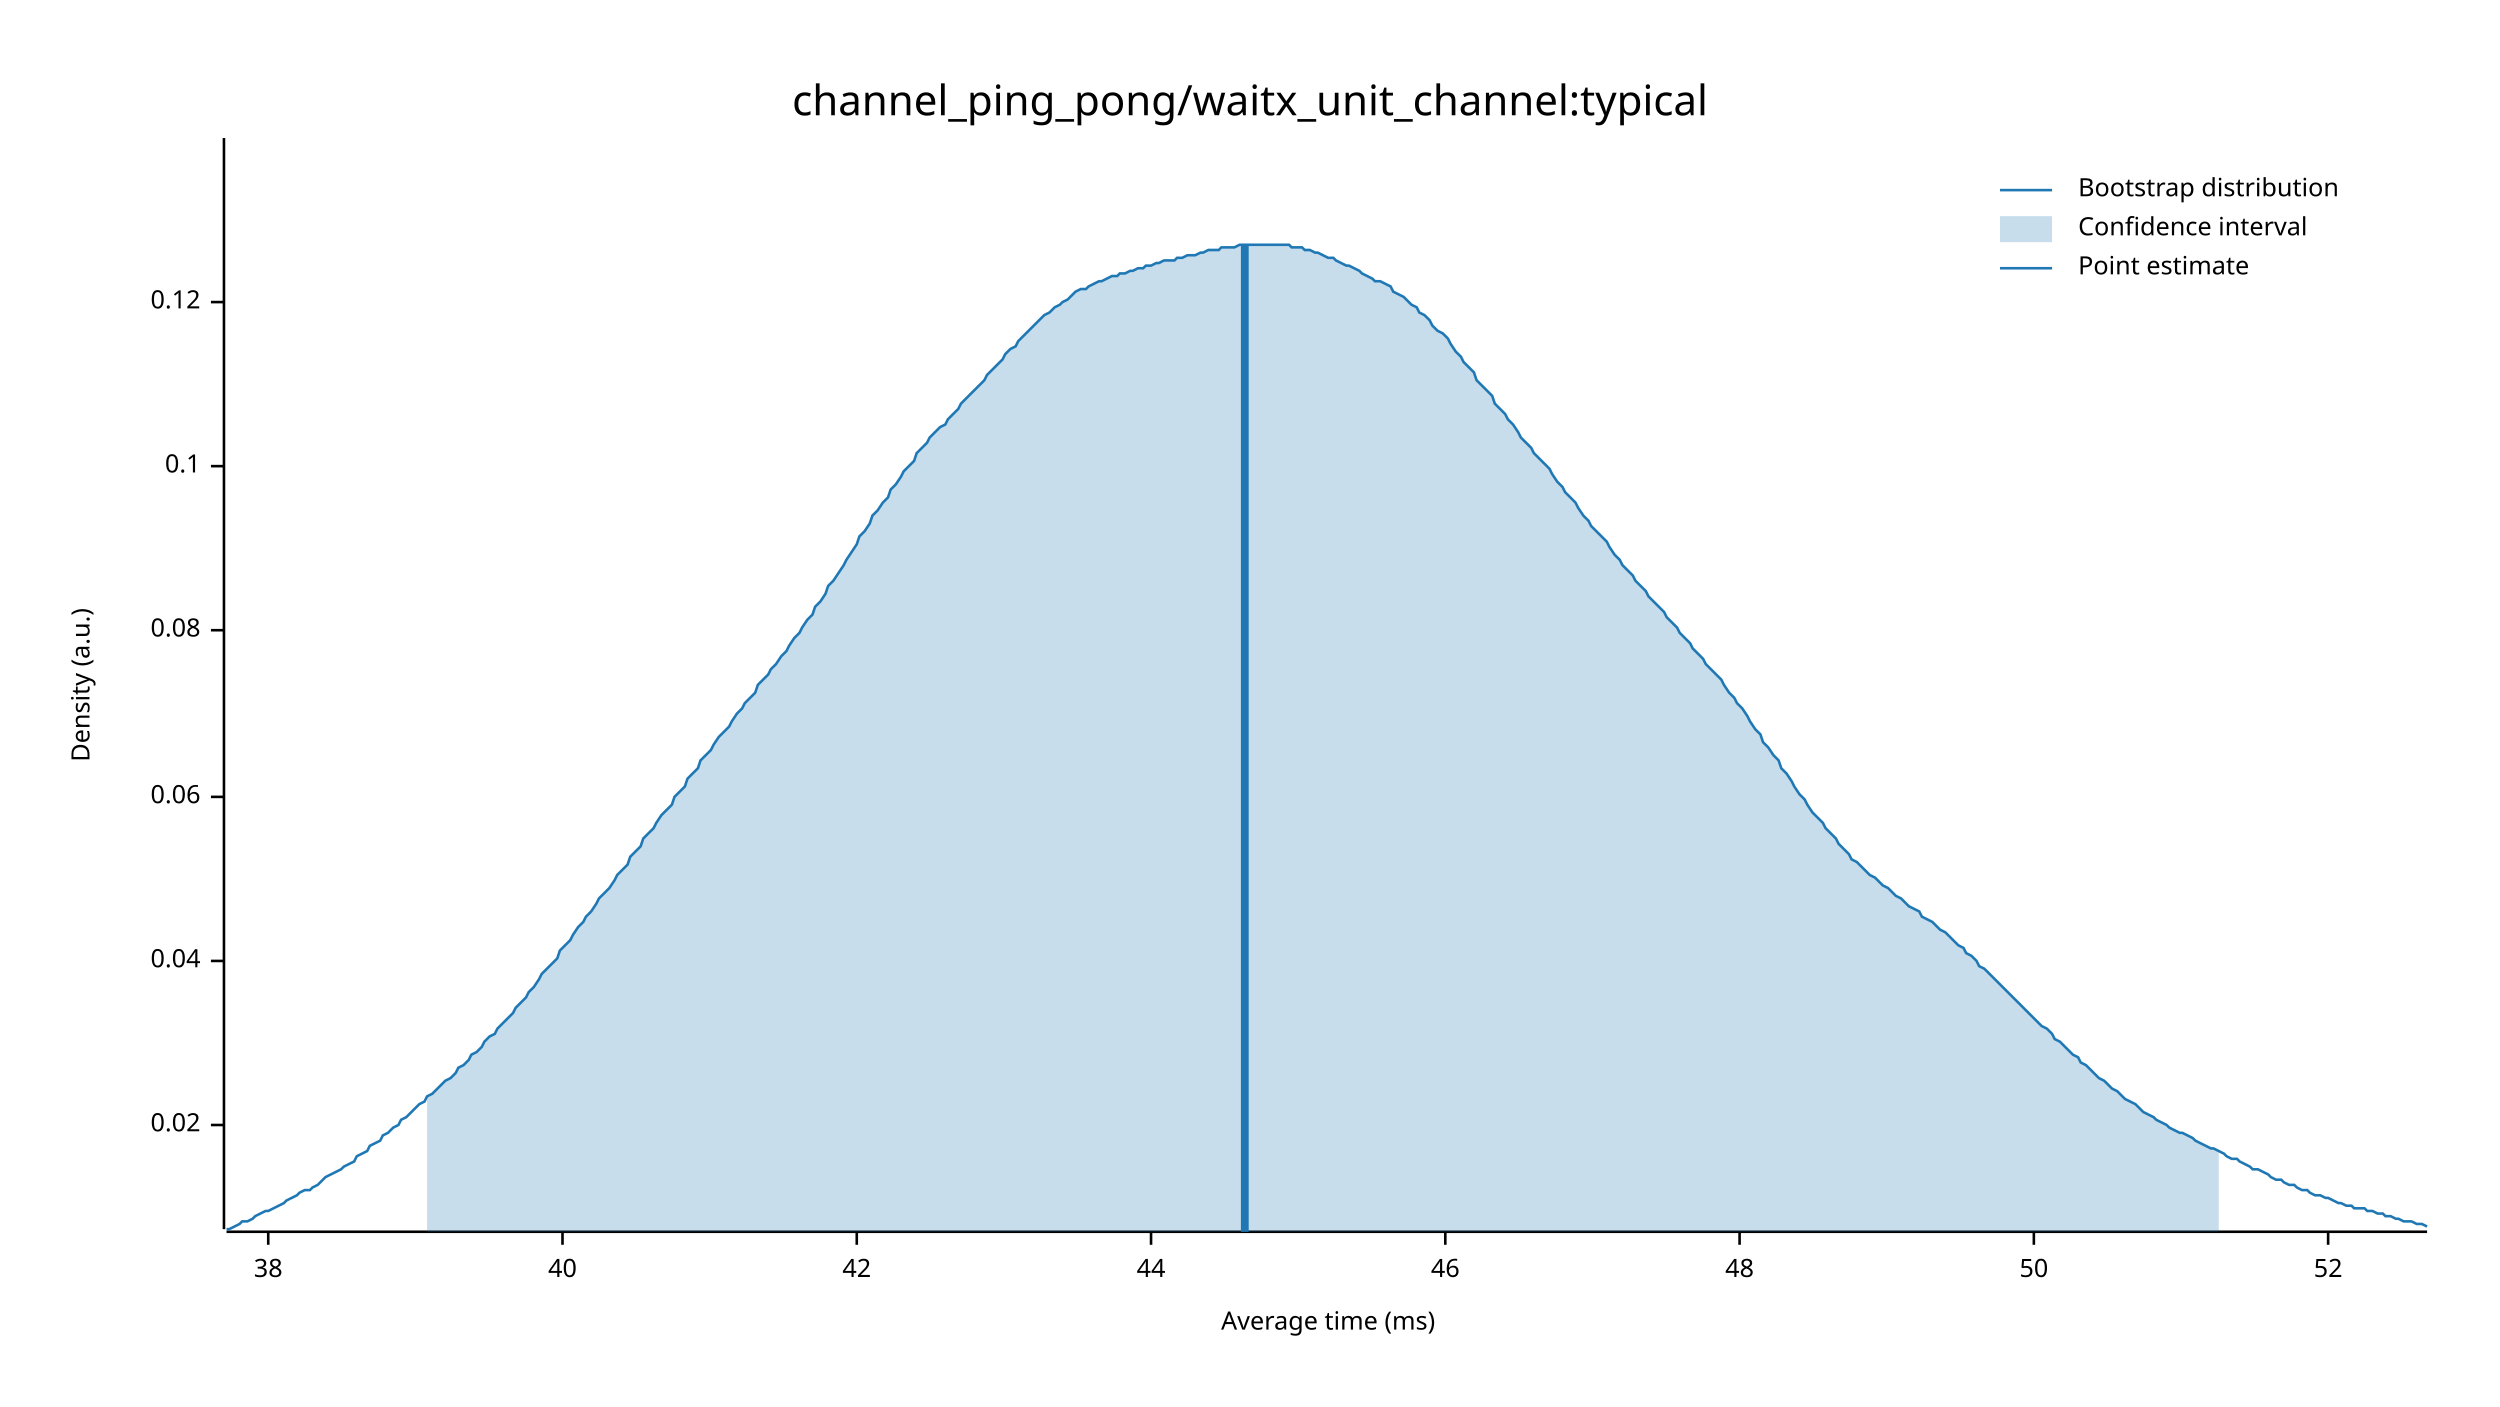
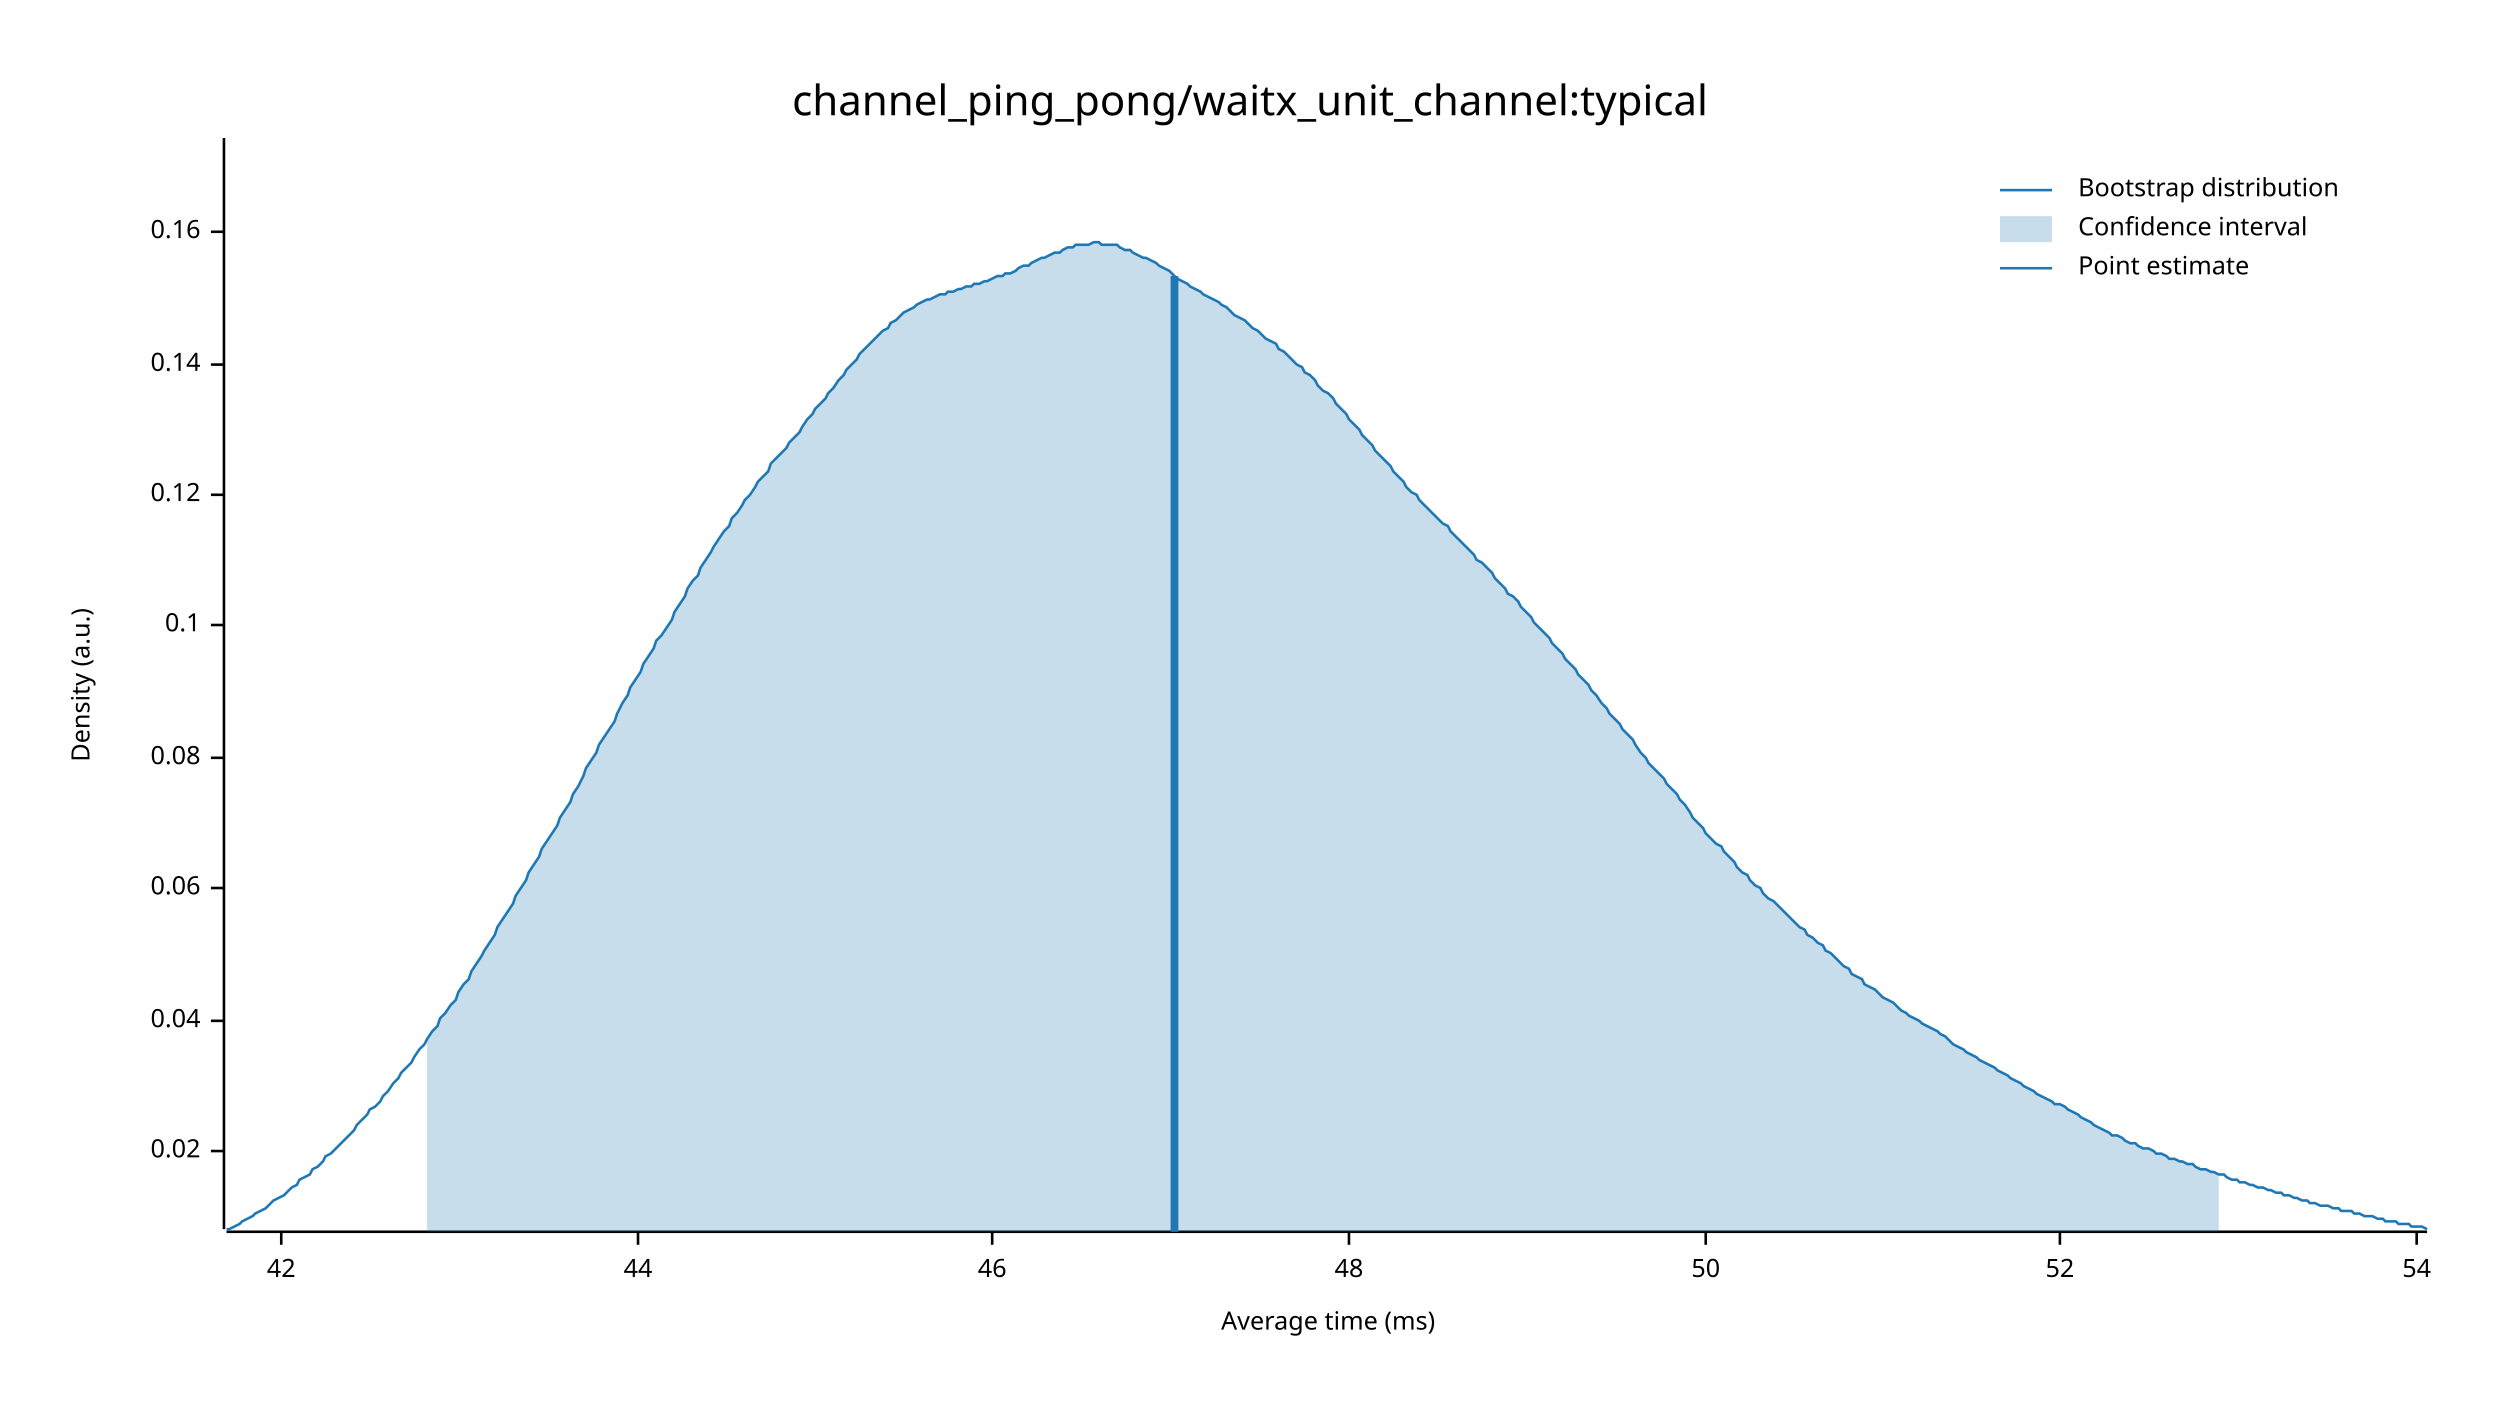
<svg xmlns="http://www.w3.org/2000/svg" width="960" height="540" viewBox="0 0 960 540">
  <text x="480" y="32" dy="0.76em" text-anchor="middle" font-family="sans-serif" font-size="16.129" opacity="1" fill="#000000">
channel_ping_pong/waitx_unit_channel:typical
</text>
  <text x="27" y="263" dy="0.76em" text-anchor="middle" font-family="sans-serif" font-size="9.677" opacity="1" fill="#000000" transform="rotate(270, 27, 263)">
Density (a.u.)
</text>
  <text x="510" y="513" dy="-0.5ex" text-anchor="middle" font-family="sans-serif" font-size="9.677" opacity="1" fill="#000000">
Average time (ms)
</text>
  <polyline fill="none" opacity="1" stroke="#000000" stroke-width="1" points="86,53 86,472 " />
-   <text x="77" y="432" dy="0.5ex" text-anchor="end" font-family="sans-serif" font-size="9.677" opacity="1" fill="#000000">
+   <text x="77" y="442" dy="0.5ex" text-anchor="end" font-family="sans-serif" font-size="9.677" opacity="1" fill="#000000">
0.02
</text>
-   <polyline fill="none" opacity="1" stroke="#000000" stroke-width="1" points="81,432 86,432 " />
-   <text x="77" y="369" dy="0.5ex" text-anchor="end" font-family="sans-serif" font-size="9.677" opacity="1" fill="#000000">
+   <polyline fill="none" opacity="1" stroke="#000000" stroke-width="1" points="81,442 86,442 " />
+   <text x="77" y="392" dy="0.5ex" text-anchor="end" font-family="sans-serif" font-size="9.677" opacity="1" fill="#000000">
0.04
</text>
-   <polyline fill="none" opacity="1" stroke="#000000" stroke-width="1" points="81,369 86,369 " />
-   <text x="77" y="306" dy="0.5ex" text-anchor="end" font-family="sans-serif" font-size="9.677" opacity="1" fill="#000000">
+   <polyline fill="none" opacity="1" stroke="#000000" stroke-width="1" points="81,392 86,392 " />
+   <text x="77" y="341" dy="0.5ex" text-anchor="end" font-family="sans-serif" font-size="9.677" opacity="1" fill="#000000">
0.06
</text>
-   <polyline fill="none" opacity="1" stroke="#000000" stroke-width="1" points="81,306 86,306 " />
-   <text x="77" y="242" dy="0.5ex" text-anchor="end" font-family="sans-serif" font-size="9.677" opacity="1" fill="#000000">
+   <polyline fill="none" opacity="1" stroke="#000000" stroke-width="1" points="81,341 86,341 " />
+   <text x="77" y="291" dy="0.5ex" text-anchor="end" font-family="sans-serif" font-size="9.677" opacity="1" fill="#000000">
0.08
</text>
-   <polyline fill="none" opacity="1" stroke="#000000" stroke-width="1" points="81,242 86,242 " />
-   <text x="77" y="179" dy="0.5ex" text-anchor="end" font-family="sans-serif" font-size="9.677" opacity="1" fill="#000000">
+   <polyline fill="none" opacity="1" stroke="#000000" stroke-width="1" points="81,291 86,291 " />
+   <text x="77" y="240" dy="0.5ex" text-anchor="end" font-family="sans-serif" font-size="9.677" opacity="1" fill="#000000">
0.1
</text>
-   <polyline fill="none" opacity="1" stroke="#000000" stroke-width="1" points="81,179 86,179 " />
-   <text x="77" y="116" dy="0.5ex" text-anchor="end" font-family="sans-serif" font-size="9.677" opacity="1" fill="#000000">
+   <polyline fill="none" opacity="1" stroke="#000000" stroke-width="1" points="81,240 86,240 " />
+   <text x="77" y="190" dy="0.5ex" text-anchor="end" font-family="sans-serif" font-size="9.677" opacity="1" fill="#000000">
0.12
</text>
-   <polyline fill="none" opacity="1" stroke="#000000" stroke-width="1" points="81,116 86,116 " />
+   <polyline fill="none" opacity="1" stroke="#000000" stroke-width="1" points="81,190 86,190 " />
+   <text x="77" y="140" dy="0.5ex" text-anchor="end" font-family="sans-serif" font-size="9.677" opacity="1" fill="#000000">
+ 0.14
+ </text>
+   <polyline fill="none" opacity="1" stroke="#000000" stroke-width="1" points="81,140 86,140 " />
+   <text x="77" y="89" dy="0.5ex" text-anchor="end" font-family="sans-serif" font-size="9.677" opacity="1" fill="#000000">
+ 0.16
+ </text>
+   <polyline fill="none" opacity="1" stroke="#000000" stroke-width="1" points="81,89 86,89 " />
  <polyline fill="none" opacity="1" stroke="#000000" stroke-width="1" points="87,473 932,473 " />
-   <text x="103" y="483" dy="0.76em" text-anchor="middle" font-family="sans-serif" font-size="9.677" opacity="1" fill="#000000">
- 38
- </text>
-   <polyline fill="none" opacity="1" stroke="#000000" stroke-width="1" points="103,473 103,478 " />
-   <text x="216" y="483" dy="0.76em" text-anchor="middle" font-family="sans-serif" font-size="9.677" opacity="1" fill="#000000">
- 40
- </text>
-   <polyline fill="none" opacity="1" stroke="#000000" stroke-width="1" points="216,473 216,478 " />
-   <text x="329" y="483" dy="0.76em" text-anchor="middle" font-family="sans-serif" font-size="9.677" opacity="1" fill="#000000">
+   <text x="108" y="483" dy="0.76em" text-anchor="middle" font-family="sans-serif" font-size="9.677" opacity="1" fill="#000000">
42
</text>
-   <polyline fill="none" opacity="1" stroke="#000000" stroke-width="1" points="329,473 329,478 " />
-   <text x="442" y="483" dy="0.76em" text-anchor="middle" font-family="sans-serif" font-size="9.677" opacity="1" fill="#000000">
+   <polyline fill="none" opacity="1" stroke="#000000" stroke-width="1" points="108,473 108,478 " />
+   <text x="245" y="483" dy="0.76em" text-anchor="middle" font-family="sans-serif" font-size="9.677" opacity="1" fill="#000000">
44
</text>
-   <polyline fill="none" opacity="1" stroke="#000000" stroke-width="1" points="442,473 442,478 " />
-   <text x="555" y="483" dy="0.76em" text-anchor="middle" font-family="sans-serif" font-size="9.677" opacity="1" fill="#000000">
+   <polyline fill="none" opacity="1" stroke="#000000" stroke-width="1" points="245,473 245,478 " />
+   <text x="381" y="483" dy="0.76em" text-anchor="middle" font-family="sans-serif" font-size="9.677" opacity="1" fill="#000000">
46
</text>
-   <polyline fill="none" opacity="1" stroke="#000000" stroke-width="1" points="555,473 555,478 " />
-   <text x="668" y="483" dy="0.76em" text-anchor="middle" font-family="sans-serif" font-size="9.677" opacity="1" fill="#000000">
+   <polyline fill="none" opacity="1" stroke="#000000" stroke-width="1" points="381,473 381,478 " />
+   <text x="518" y="483" dy="0.76em" text-anchor="middle" font-family="sans-serif" font-size="9.677" opacity="1" fill="#000000">
48
</text>
-   <polyline fill="none" opacity="1" stroke="#000000" stroke-width="1" points="668,473 668,478 " />
-   <text x="781" y="483" dy="0.76em" text-anchor="middle" font-family="sans-serif" font-size="9.677" opacity="1" fill="#000000">
+   <polyline fill="none" opacity="1" stroke="#000000" stroke-width="1" points="518,473 518,478 " />
+   <text x="655" y="483" dy="0.76em" text-anchor="middle" font-family="sans-serif" font-size="9.677" opacity="1" fill="#000000">
50
</text>
-   <polyline fill="none" opacity="1" stroke="#000000" stroke-width="1" points="781,473 781,478 " />
-   <text x="894" y="483" dy="0.76em" text-anchor="middle" font-family="sans-serif" font-size="9.677" opacity="1" fill="#000000">
+   <polyline fill="none" opacity="1" stroke="#000000" stroke-width="1" points="655,473 655,478 " />
+   <text x="791" y="483" dy="0.76em" text-anchor="middle" font-family="sans-serif" font-size="9.677" opacity="1" fill="#000000">
52
</text>
-   <polyline fill="none" opacity="1" stroke="#000000" stroke-width="1" points="894,473 894,478 " />
-   <polyline fill="none" opacity="1" stroke="#1F78B4" stroke-width="1" points="87,472 88,472 90,471 92,470 93,469 95,469 97,468 98,467 100,466 102,465 103,465 105,464 107,463 109,462 110,461 112,460 114,459 115,458 117,457 119,457 120,456 122,455 124,453 125,452 127,451 129,450 131,449 132,448 134,447 136,446 137,444 139,443 141,442 142,440 144,439 146,438 147,436 149,435 151,433 153,432 154,430 156,429 158,427 159,426 161,424 163,423 164,421 166,420 168,418 169,417 171,415 173,414 175,412 176,410 178,409 180,407 181,405 183,404 185,402 186,400 188,398 190,397 191,395 193,393 195,391 197,389 198,387 200,385 202,383 203,381 205,379 207,376 208,374 210,372 212,370 214,368 215,365 217,363 219,361 220,359 222,356 224,354 225,352 227,350 229,347 230,345 232,343 234,341 236,338 237,336 239,334 241,332 242,329 244,327 246,325 247,322 249,320 251,318 252,316 254,313 256,311 258,309 259,306 261,304 263,302 264,299 266,297 268,295 269,292 271,290 273,288 274,286 276,283 278,281 280,279 281,277 283,274 285,272 286,270 288,268 290,266 291,263 293,261 295,259 296,257 298,255 300,252 302,250 303,248 305,245 307,243 308,241 310,238 312,236 313,233 315,231 317,228 318,225 320,223 322,220 324,217 325,215 327,212 329,209 330,206 332,204 334,201 335,198 337,196 339,193 341,191 342,188 344,186 346,183 347,181 349,179 351,177 352,174 354,172 356,170 357,168 359,166 361,164 363,163 364,161 366,159 368,157 369,155 371,153 373,151 374,150 376,148 378,146 379,144 381,142 383,140 385,138 386,136 388,134 390,133 391,131 393,129 395,127 396,126 398,124 400,122 401,121 403,120 405,118 407,117 408,116 410,115 412,113 413,112 415,111 417,111 418,110 420,109 422,108 423,108 425,107 427,106 429,106 430,105 432,105 434,104 435,104 437,103 439,103 440,102 442,102 444,101 445,101 447,100 449,100 451,100 452,99 454,99 456,98 457,98 459,98 461,97 462,97 464,96 466,96 468,96 469,95 471,95 473,95 474,95 476,94 478,94 479,94 481,94 483,94 484,94 486,94 488,94 490,94 491,94 493,94 495,94 496,95 498,95 500,95 501,96 503,96 505,97 506,97 508,98 510,99 512,99 513,100 515,101 517,102 518,102 520,103 522,104 523,105 525,106 527,107 528,108 530,108 532,109 534,110 535,112 537,113 539,114 540,115 542,117 544,118 545,120 547,121 549,123 550,125 552,127 554,128 556,130 557,132 559,135 561,137 562,139 564,141 566,143 567,146 569,148 571,150 573,152 574,155 576,157 578,159 579,161 581,163 583,166 584,168 586,170 588,172 589,174 591,176 593,178 595,180 596,182 598,185 600,187 601,189 603,191 605,193 606,195 608,198 610,200 611,202 613,204 615,206 617,208 618,210 620,213 622,215 623,217 625,219 627,221 628,223 630,225 632,227 633,229 635,231 637,233 639,235 640,237 642,239 644,241 645,243 647,245 649,247 650,249 652,251 654,253 655,255 657,257 659,259 661,261 662,263 664,266 666,268 667,270 669,272 671,275 672,277 674,280 676,282 677,285 679,287 681,290 683,292 684,295 686,297 688,300 689,302 691,305 693,307 694,309 696,312 698,314 700,316 701,318 703,320 705,322 706,324 708,326 710,328 711,330 713,331 715,333 716,334 718,336 720,337 722,339 723,340 725,341 727,343 728,344 730,345 732,347 733,348 735,349 737,350 738,352 740,353 742,354 744,356 745,357 747,358 749,360 750,361 752,363 754,364 755,366 757,367 759,369 760,371 762,372 764,374 766,376 767,377 769,379 771,381 772,382 774,384 776,386 777,387 779,389 781,391 782,392 784,394 786,395 788,397 789,399 791,400 793,402 794,403 796,405 798,406 799,408 801,409 803,411 804,412 806,414 808,415 810,417 811,418 813,419 815,421 816,422 818,423 820,424 821,425 823,427 825,428 827,429 828,430 830,431 832,432 833,433 835,434 837,435 838,435 840,436 842,437 843,438 845,439 847,440 849,441 850,441 852,442 854,443 855,444 857,445 859,445 860,446 862,447 864,448 865,449 867,449 869,450 871,451 872,452 874,453 876,453 877,454 879,455 881,455 882,456 884,457 886,457 887,458 889,459 891,459 893,460 894,460 896,461 898,462 899,462 901,463 903,463 904,464 906,464 908,464 909,465 911,465 913,466 915,466 916,467 918,467 920,468 921,468 923,469 925,469 926,469 928,470 930,470 932,471 " />
-   <polygon opacity="0.25" fill="#1F78B4" points="164,421 166,420 168,418 169,417 171,415 173,414 175,412 176,410 178,409 180,407 181,405 183,404 185,402 186,400 188,398 190,397 191,395 193,393 195,391 197,389 198,387 200,385 202,383 203,381 205,379 207,376 208,374 210,372 212,370 214,368 215,365 217,363 219,361 220,359 222,356 224,354 225,352 227,350 229,347 230,345 232,343 234,341 236,338 237,336 239,334 241,332 242,329 244,327 246,325 247,322 249,320 251,318 252,316 254,313 256,311 258,309 259,306 261,304 263,302 264,299 266,297 268,295 269,292 271,290 273,288 274,286 276,283 278,281 280,279 281,277 283,274 285,272 286,270 288,268 290,266 291,263 293,261 295,259 296,257 298,255 300,252 302,250 303,248 305,245 307,243 308,241 310,238 312,236 313,233 315,231 317,228 318,225 320,223 322,220 324,217 325,215 327,212 329,209 330,206 332,204 334,201 335,198 337,196 339,193 341,191 342,188 344,186 346,183 347,181 349,179 351,177 352,174 354,172 356,170 357,168 359,166 361,164 363,163 364,161 366,159 368,157 369,155 371,153 373,151 374,150 376,148 378,146 379,144 381,142 383,140 385,138 386,136 388,134 390,133 391,131 393,129 395,127 396,126 398,124 400,122 401,121 403,120 405,118 407,117 408,116 410,115 412,113 413,112 415,111 417,111 418,110 420,109 422,108 423,108 425,107 427,106 429,106 430,105 432,105 434,104 435,104 437,103 439,103 440,102 442,102 444,101 445,101 447,100 449,100 451,100 452,99 454,99 456,98 457,98 459,98 461,97 462,97 464,96 466,96 468,96 469,95 471,95 473,95 474,95 476,94 478,94 479,94 481,94 483,94 484,94 486,94 488,94 490,94 491,94 493,94 495,94 496,95 498,95 500,95 501,96 503,96 505,97 506,97 508,98 510,99 512,99 513,100 515,101 517,102 518,102 520,103 522,104 523,105 525,106 527,107 528,108 530,108 532,109 534,110 535,112 537,113 539,114 540,115 542,117 544,118 545,120 547,121 549,123 550,125 552,127 554,128 556,130 557,132 559,135 561,137 562,139 564,141 566,143 567,146 569,148 571,150 573,152 574,155 576,157 578,159 579,161 581,163 583,166 584,168 586,170 588,172 589,174 591,176 593,178 595,180 596,182 598,185 600,187 601,189 603,191 605,193 606,195 608,198 610,200 611,202 613,204 615,206 617,208 618,210 620,213 622,215 623,217 625,219 627,221 628,223 630,225 632,227 633,229 635,231 637,233 639,235 640,237 642,239 644,241 645,243 647,245 649,247 650,249 652,251 654,253 655,255 657,257 659,259 661,261 662,263 664,266 666,268 667,270 669,272 671,275 672,277 674,280 676,282 677,285 679,287 681,290 683,292 684,295 686,297 688,300 689,302 691,305 693,307 694,309 696,312 698,314 700,316 701,318 703,320 705,322 706,324 708,326 710,328 711,330 713,331 715,333 716,334 718,336 720,337 722,339 723,340 725,341 727,343 728,344 730,345 732,347 733,348 735,349 737,350 738,352 740,353 742,354 744,356 745,357 747,358 749,360 750,361 752,363 754,364 755,366 757,367 759,369 760,371 762,372 764,374 766,376 767,377 769,379 771,381 772,382 774,384 776,386 777,387 779,389 781,391 782,392 784,394 786,395 788,397 789,399 791,400 793,402 794,403 796,405 798,406 799,408 801,409 803,411 804,412 806,414 808,415 810,417 811,418 813,419 815,421 816,422 818,423 820,424 821,425 823,427 825,428 827,429 828,430 830,431 832,432 833,433 835,434 837,435 838,435 840,436 842,437 843,438 845,439 847,440 849,441 850,441 852,442 852,473 164,473 " />
-   <polyline fill="none" opacity="1" stroke="#1F78B4" stroke-width="3" points="478,473 478,94 " />
+   <polyline fill="none" opacity="1" stroke="#000000" stroke-width="1" points="791,473 791,478 " />
+   <text x="928" y="483" dy="0.76em" text-anchor="middle" font-family="sans-serif" font-size="9.677" opacity="1" fill="#000000">
+ 54
+ </text>
+   <polyline fill="none" opacity="1" stroke="#000000" stroke-width="1" points="928,473 928,478 " />
+   <polyline fill="none" opacity="1" stroke="#1F78B4" stroke-width="1" points="87,472 88,472 90,471 92,470 93,469 95,468 97,467 98,466 100,465 102,464 103,463 105,461 107,460 109,459 110,458 112,456 114,455 115,453 117,452 119,451 120,449 122,448 124,446 125,444 127,443 129,441 131,439 132,438 134,436 136,434 137,432 139,430 141,428 142,426 144,425 146,423 147,421 149,419 151,416 153,414 154,412 156,410 158,408 159,406 161,403 163,401 164,399 166,396 168,394 169,391 171,389 173,386 175,384 176,381 178,378 180,376 181,373 183,370 185,367 186,365 188,362 190,359 191,356 193,353 195,350 197,347 198,344 200,341 202,338 203,335 205,332 207,329 208,326 210,323 212,320 214,317 215,314 217,311 219,308 220,305 222,302 224,298 225,295 227,292 229,289 230,286 232,283 234,280 236,277 237,274 239,270 241,267 242,264 244,261 246,258 247,255 249,252 251,249 252,246 254,244 256,241 258,238 259,235 261,232 263,229 264,226 266,223 268,221 269,218 271,215 273,212 274,210 276,207 278,204 280,202 281,199 283,197 285,194 286,192 288,190 290,187 291,185 293,183 295,181 296,178 298,176 300,174 302,172 303,170 305,168 307,166 308,164 310,161 312,159 313,157 315,155 317,153 318,151 320,149 322,146 324,144 325,142 327,140 329,138 330,136 332,134 334,132 335,131 337,129 339,127 341,126 342,124 344,123 346,121 347,120 349,119 351,118 352,117 354,116 356,115 357,115 359,114 361,113 363,113 364,112 366,112 368,111 369,111 371,110 373,110 374,109 376,109 378,108 379,108 381,107 383,106 385,106 386,105 388,105 390,104 391,103 393,102 395,102 396,101 398,100 400,99 401,99 403,98 405,97 407,97 408,96 410,95 412,95 413,94 415,94 417,94 418,94 420,93 422,93 423,94 425,94 427,94 429,94 430,95 432,96 434,96 435,97 437,98 439,99 440,99 442,100 444,101 445,102 447,103 449,104 451,106 452,107 454,108 456,109 457,110 459,111 461,112 462,113 464,114 466,115 468,116 469,117 471,118 473,120 474,121 476,122 478,123 479,124 481,126 483,127 484,128 486,130 488,131 490,132 491,134 493,135 495,137 496,138 498,140 500,141 501,143 503,144 505,146 506,148 508,150 510,151 512,153 513,155 515,157 517,159 518,161 520,163 522,165 523,167 525,169 527,171 528,173 530,175 532,177 534,179 535,181 537,183 539,185 540,187 542,189 544,190 545,192 547,194 549,196 550,197 552,199 554,201 556,202 557,204 559,206 561,208 562,209 564,211 566,213 567,215 569,216 571,218 573,220 574,222 576,224 578,226 579,228 581,229 583,231 584,233 586,235 588,237 589,239 591,241 593,243 595,245 596,247 598,249 600,251 601,253 603,255 605,257 606,259 608,261 610,263 611,265 613,267 615,270 617,272 618,274 620,276 622,278 623,280 625,282 627,284 628,286 630,289 632,291 633,293 635,295 637,297 639,299 640,301 642,303 644,305 645,307 647,309 649,312 650,314 652,316 654,318 655,320 657,322 659,324 661,325 662,327 664,329 666,331 667,333 669,335 671,336 672,338 674,340 676,341 677,343 679,345 681,346 683,348 684,349 686,351 688,353 689,354 691,356 693,357 694,359 696,360 698,362 700,363 701,365 703,366 705,368 706,369 708,371 710,372 711,374 713,375 715,376 716,378 718,379 720,380 722,382 723,383 725,384 727,385 728,386 730,388 732,389 733,390 735,391 737,392 738,393 740,394 742,395 744,396 745,397 747,398 749,400 750,401 752,402 754,403 755,404 757,405 759,406 760,407 762,408 764,409 766,410 767,411 769,412 771,413 772,414 774,415 776,416 777,417 779,418 781,419 782,420 784,421 786,422 788,423 789,424 791,424 793,425 794,426 796,427 798,428 799,429 801,430 803,431 804,432 806,433 808,434 810,435 811,436 813,436 815,437 816,438 818,439 820,439 821,440 823,441 825,441 827,442 828,443 830,443 832,444 833,445 835,445 837,446 838,446 840,447 842,447 843,448 845,449 847,449 849,450 850,450 852,451 854,451 855,452 857,453 859,453 860,454 862,454 864,455 865,455 867,456 869,456 871,457 872,457 874,458 876,458 877,459 879,459 881,460 882,460 884,461 886,461 887,462 889,462 891,463 893,463 894,463 896,464 898,464 899,465 901,465 903,465 904,466 906,466 908,467 909,467 911,467 913,468 915,468 916,469 918,469 920,469 921,470 923,470 925,470 926,471 928,471 930,471 932,472 " />
+   <polygon opacity="0.25" fill="#1F78B4" points="164,399 166,396 168,394 169,391 171,389 173,386 175,384 176,381 178,378 180,376 181,373 183,370 185,367 186,365 188,362 190,359 191,356 193,353 195,350 197,347 198,344 200,341 202,338 203,335 205,332 207,329 208,326 210,323 212,320 214,317 215,314 217,311 219,308 220,305 222,302 224,298 225,295 227,292 229,289 230,286 232,283 234,280 236,277 237,274 239,270 241,267 242,264 244,261 246,258 247,255 249,252 251,249 252,246 254,244 256,241 258,238 259,235 261,232 263,229 264,226 266,223 268,221 269,218 271,215 273,212 274,210 276,207 278,204 280,202 281,199 283,197 285,194 286,192 288,190 290,187 291,185 293,183 295,181 296,178 298,176 300,174 302,172 303,170 305,168 307,166 308,164 310,161 312,159 313,157 315,155 317,153 318,151 320,149 322,146 324,144 325,142 327,140 329,138 330,136 332,134 334,132 335,131 337,129 339,127 341,126 342,124 344,123 346,121 347,120 349,119 351,118 352,117 354,116 356,115 357,115 359,114 361,113 363,113 364,112 366,112 368,111 369,111 371,110 373,110 374,109 376,109 378,108 379,108 381,107 383,106 385,106 386,105 388,105 390,104 391,103 393,102 395,102 396,101 398,100 400,99 401,99 403,98 405,97 407,97 408,96 410,95 412,95 413,94 415,94 417,94 418,94 420,93 422,93 423,94 425,94 427,94 429,94 430,95 432,96 434,96 435,97 437,98 439,99 440,99 442,100 444,101 445,102 447,103 449,104 451,106 452,107 454,108 456,109 457,110 459,111 461,112 462,113 464,114 466,115 468,116 469,117 471,118 473,120 474,121 476,122 478,123 479,124 481,126 483,127 484,128 486,130 488,131 490,132 491,134 493,135 495,137 496,138 498,140 500,141 501,143 503,144 505,146 506,148 508,150 510,151 512,153 513,155 515,157 517,159 518,161 520,163 522,165 523,167 525,169 527,171 528,173 530,175 532,177 534,179 535,181 537,183 539,185 540,187 542,189 544,190 545,192 547,194 549,196 550,197 552,199 554,201 556,202 557,204 559,206 561,208 562,209 564,211 566,213 567,215 569,216 571,218 573,220 574,222 576,224 578,226 579,228 581,229 583,231 584,233 586,235 588,237 589,239 591,241 593,243 595,245 596,247 598,249 600,251 601,253 603,255 605,257 606,259 608,261 610,263 611,265 613,267 615,270 617,272 618,274 620,276 622,278 623,280 625,282 627,284 628,286 630,289 632,291 633,293 635,295 637,297 639,299 640,301 642,303 644,305 645,307 647,309 649,312 650,314 652,316 654,318 655,320 657,322 659,324 661,325 662,327 664,329 666,331 667,333 669,335 671,336 672,338 674,340 676,341 677,343 679,345 681,346 683,348 684,349 686,351 688,353 689,354 691,356 693,357 694,359 696,360 698,362 700,363 701,365 703,366 705,368 706,369 708,371 710,372 711,374 713,375 715,376 716,378 718,379 720,380 722,382 723,383 725,384 727,385 728,386 730,388 732,389 733,390 735,391 737,392 738,393 740,394 742,395 744,396 745,397 747,398 749,400 750,401 752,402 754,403 755,404 757,405 759,406 760,407 762,408 764,409 766,410 767,411 769,412 771,413 772,414 774,415 776,416 777,417 779,418 781,419 782,420 784,421 786,422 788,423 789,424 791,424 793,425 794,426 796,427 798,428 799,429 801,430 803,431 804,432 806,433 808,434 810,435 811,436 813,436 815,437 816,438 818,439 820,439 821,440 823,441 825,441 827,442 828,443 830,443 832,444 833,445 835,445 837,446 838,446 840,447 842,447 843,448 845,449 847,449 849,450 850,450 852,451 852,473 164,473 " />
+   <polyline fill="none" opacity="1" stroke="#1F78B4" stroke-width="3" points="451,473 451,106 " />
  <text x="798" y="68" dy="0.76em" text-anchor="start" font-family="sans-serif" font-size="9.677" opacity="1" fill="#000000">
Bootstrap distribution
</text>
  <text x="798" y="83" dy="0.76em" text-anchor="start" font-family="sans-serif" font-size="9.677" opacity="1" fill="#000000">
Confidence interval
</text>
  <text x="798" y="98" dy="0.76em" text-anchor="start" font-family="sans-serif" font-size="9.677" opacity="1" fill="#000000">
Point estimate
</text>
  <polyline fill="none" opacity="1" stroke="#1F78B4" stroke-width="1" points="768,73 788,73 " />
  <rect x="768" y="83" width="20" height="10" opacity="0.25" fill="#1F78B4" stroke="none" />
  <polyline fill="none" opacity="1" stroke="#1F78B4" stroke-width="1" points="768,103 788,103 " />
</svg>
